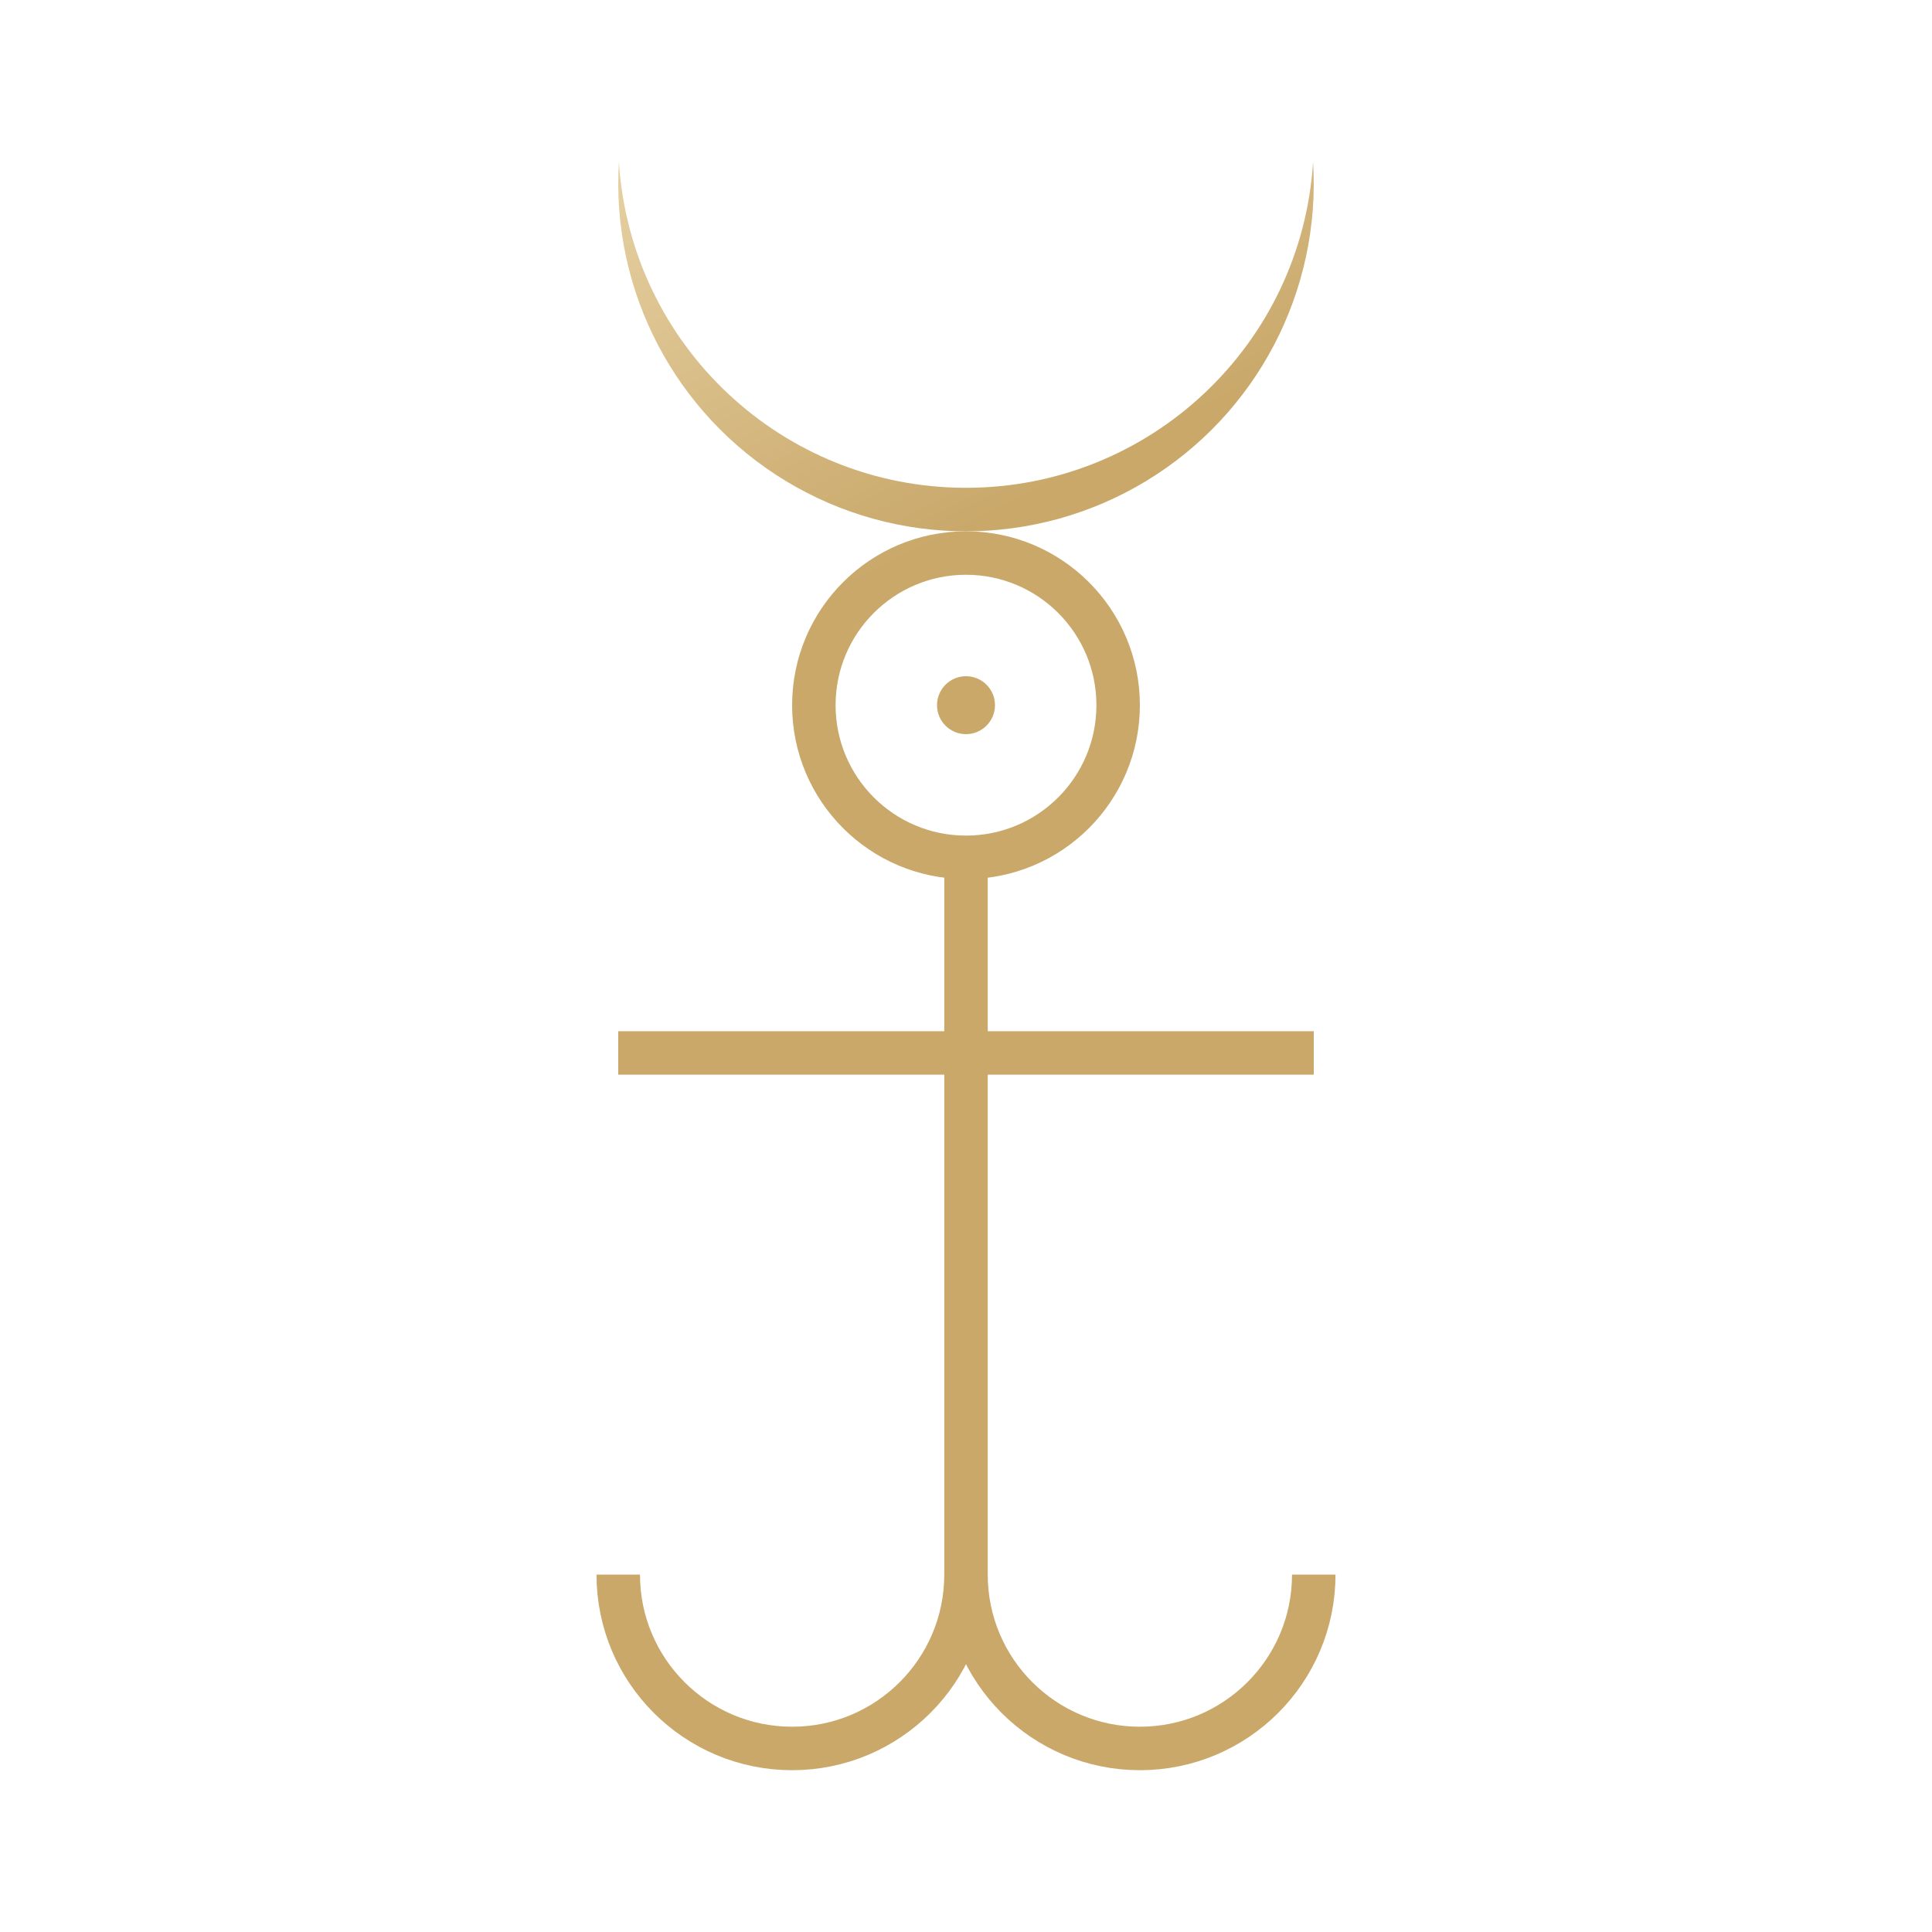
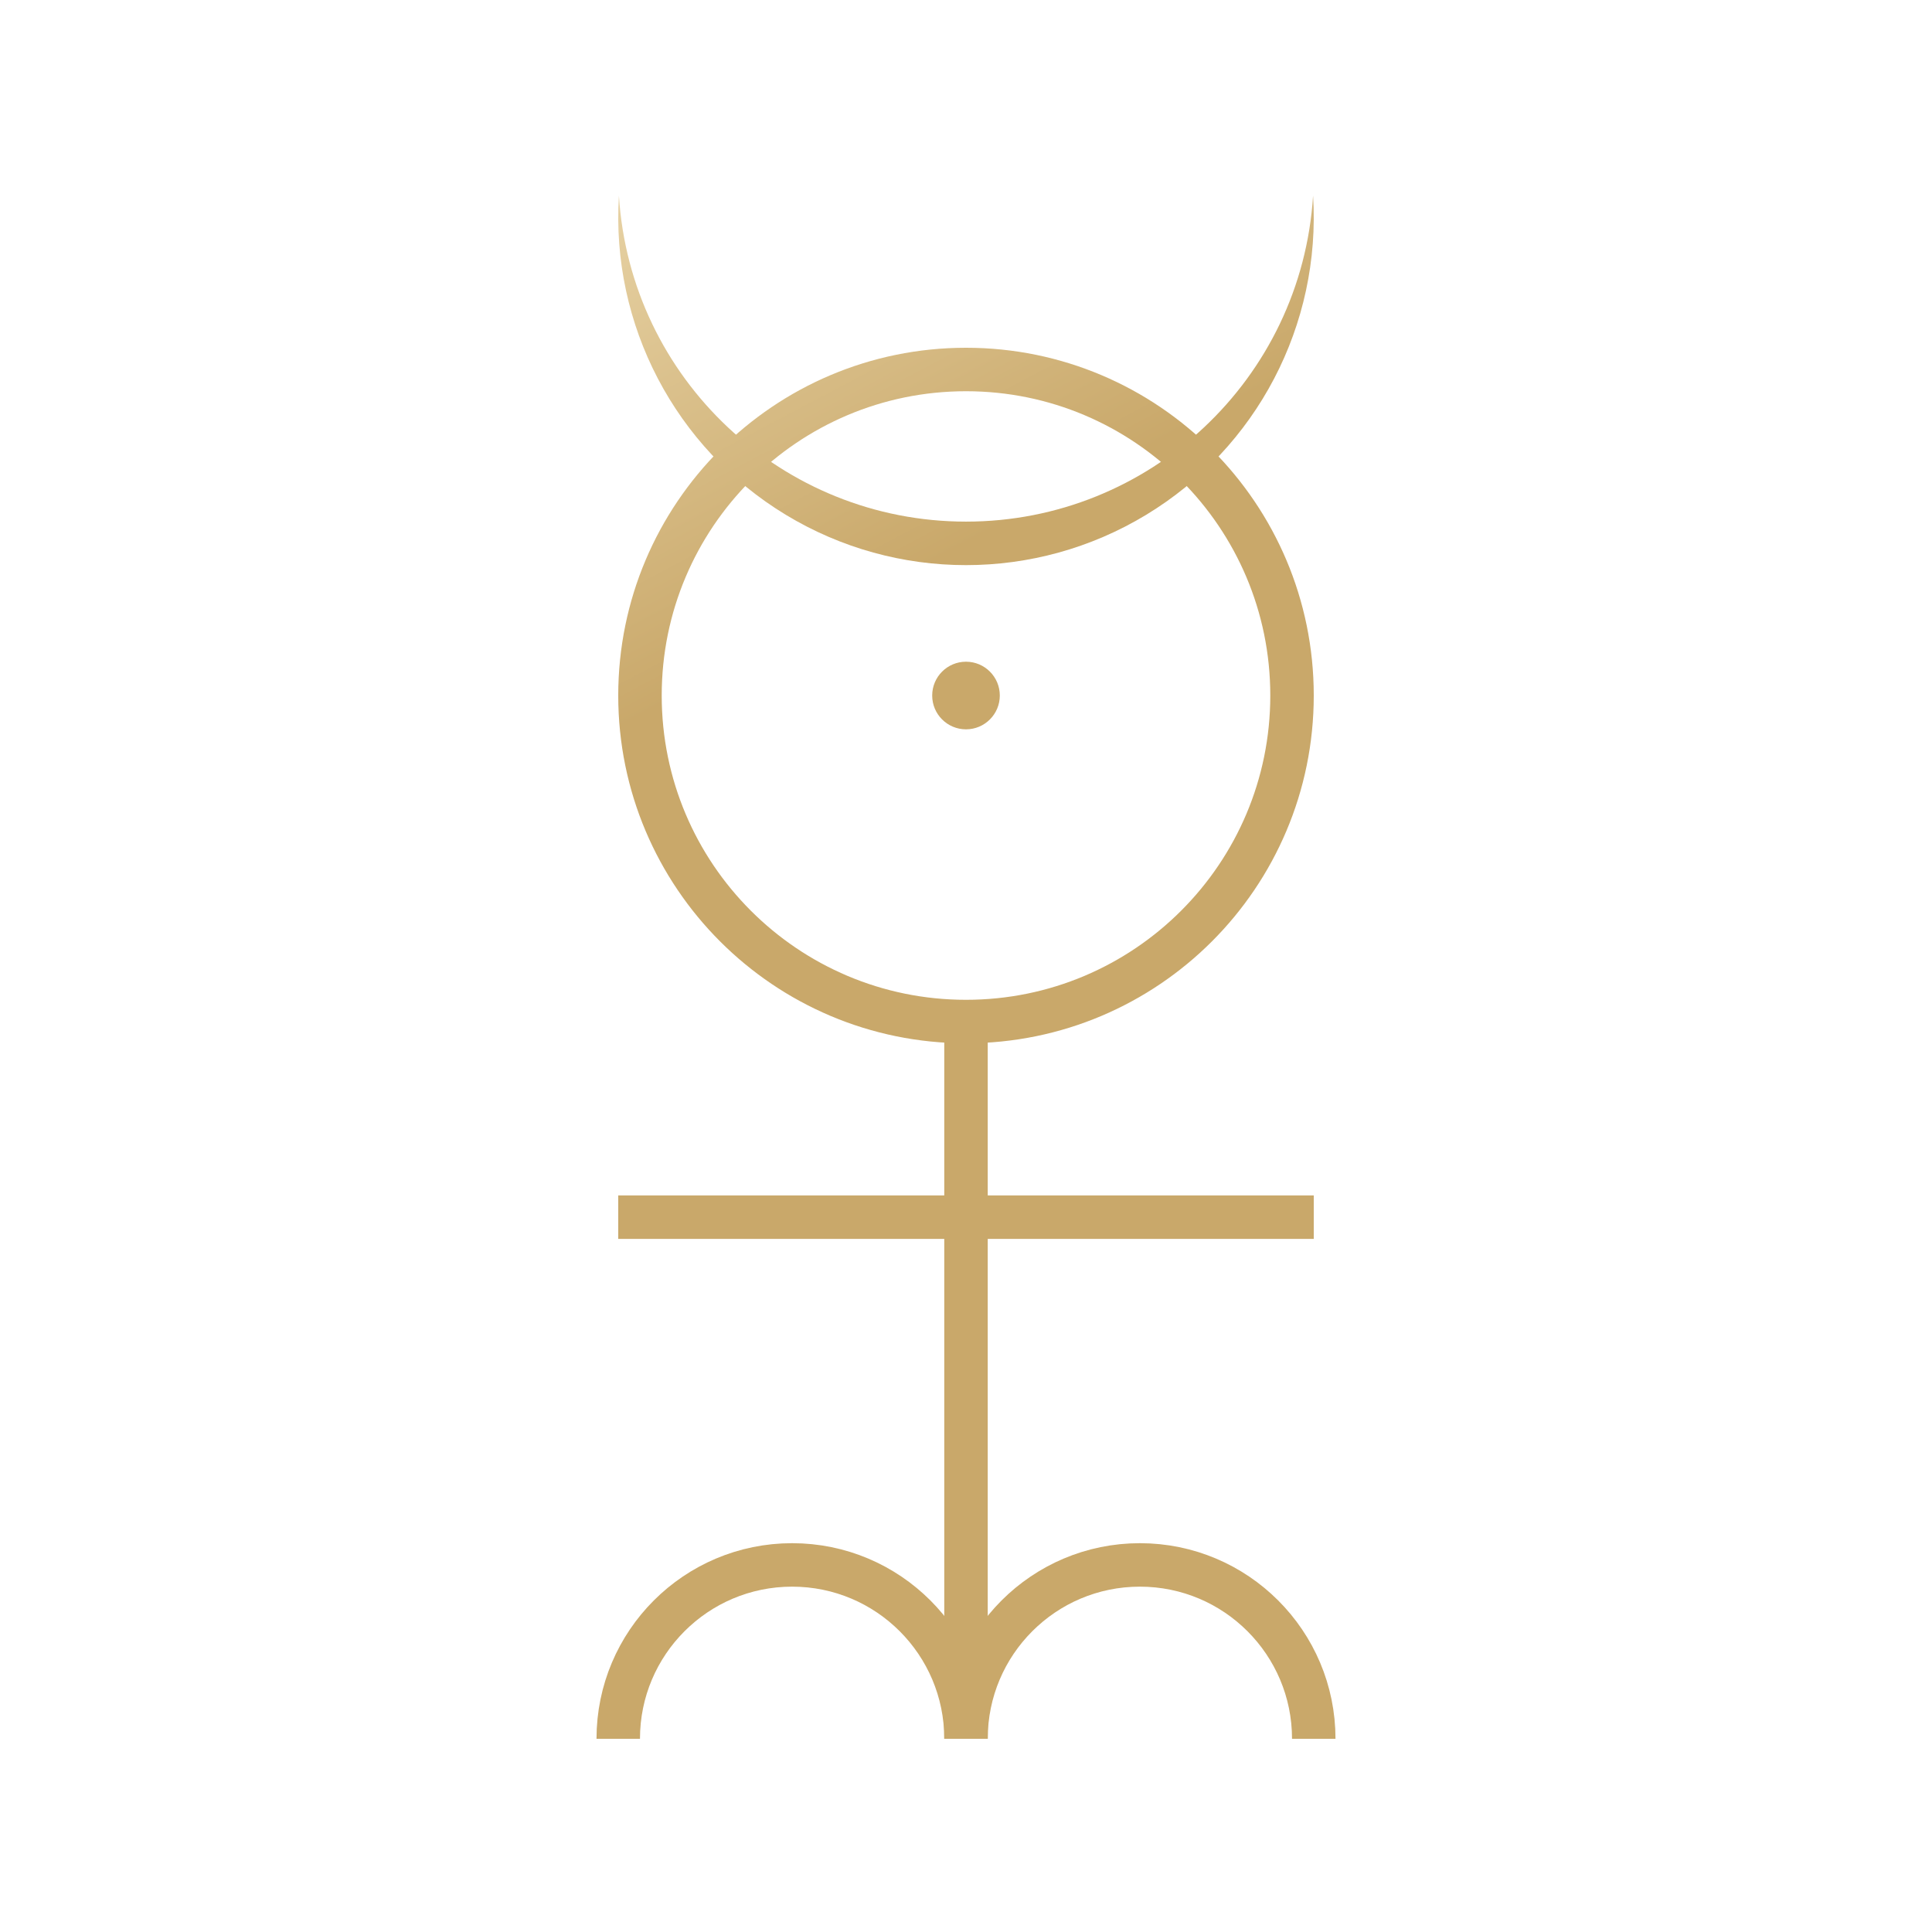
<svg xmlns="http://www.w3.org/2000/svg" viewBox="0 0 400 400" width="400" height="400">
  <defs>
-     <linearGradient id="g" gradientUnits="userSpaceOnUse" x1="110" y1="20" x2="290" y2="380">
+     <linearGradient id="g" gradientUnits="userSpaceOnUse" x1="110" y1="30" x2="290" y2="370">
      <stop offset="0" stop-color="#ecd9ae" />
      <stop offset="0.3" stop-color="#c9a86a" />
      <stop offset="1" stop-color="#c9a86a" />
    </linearGradient>
  </defs>
  <g fill="url(#g)">
-     <path d="M128.141 33.5A72 72 0 1 0 271.859 33.5A72 72 0 0 1 128.141 33.5Z" />
-     <circle cx="200" cy="146" r="6" />
+     <path d="M128.141 40.5A72 72 0 1 0 271.859 40.5A72 72 0 0 1 128.141 40.5Z" />
+     <circle cx="200" cy="144" r="7" />
  </g>
  <g fill="none" stroke="url(#g)" stroke-width="9" stroke-linecap="butt" stroke-linejoin="round">
-     <circle cx="200" cy="146" r="31.5" />
-     <path d="M200 178V326M128 218H272" />
-     <path d="M128 326A36 36 0 0 0 200 326A36 36 0 0 0 272 326" />
+     <circle cx="200" cy="144" r="67.5" />
+     <path d="M200 210V360M128 252H272" />
+     <path d="M128 360A36 36 0 0 1 200 360M200 360A36 36 0 0 1 272 360" />
  </g>
</svg>
